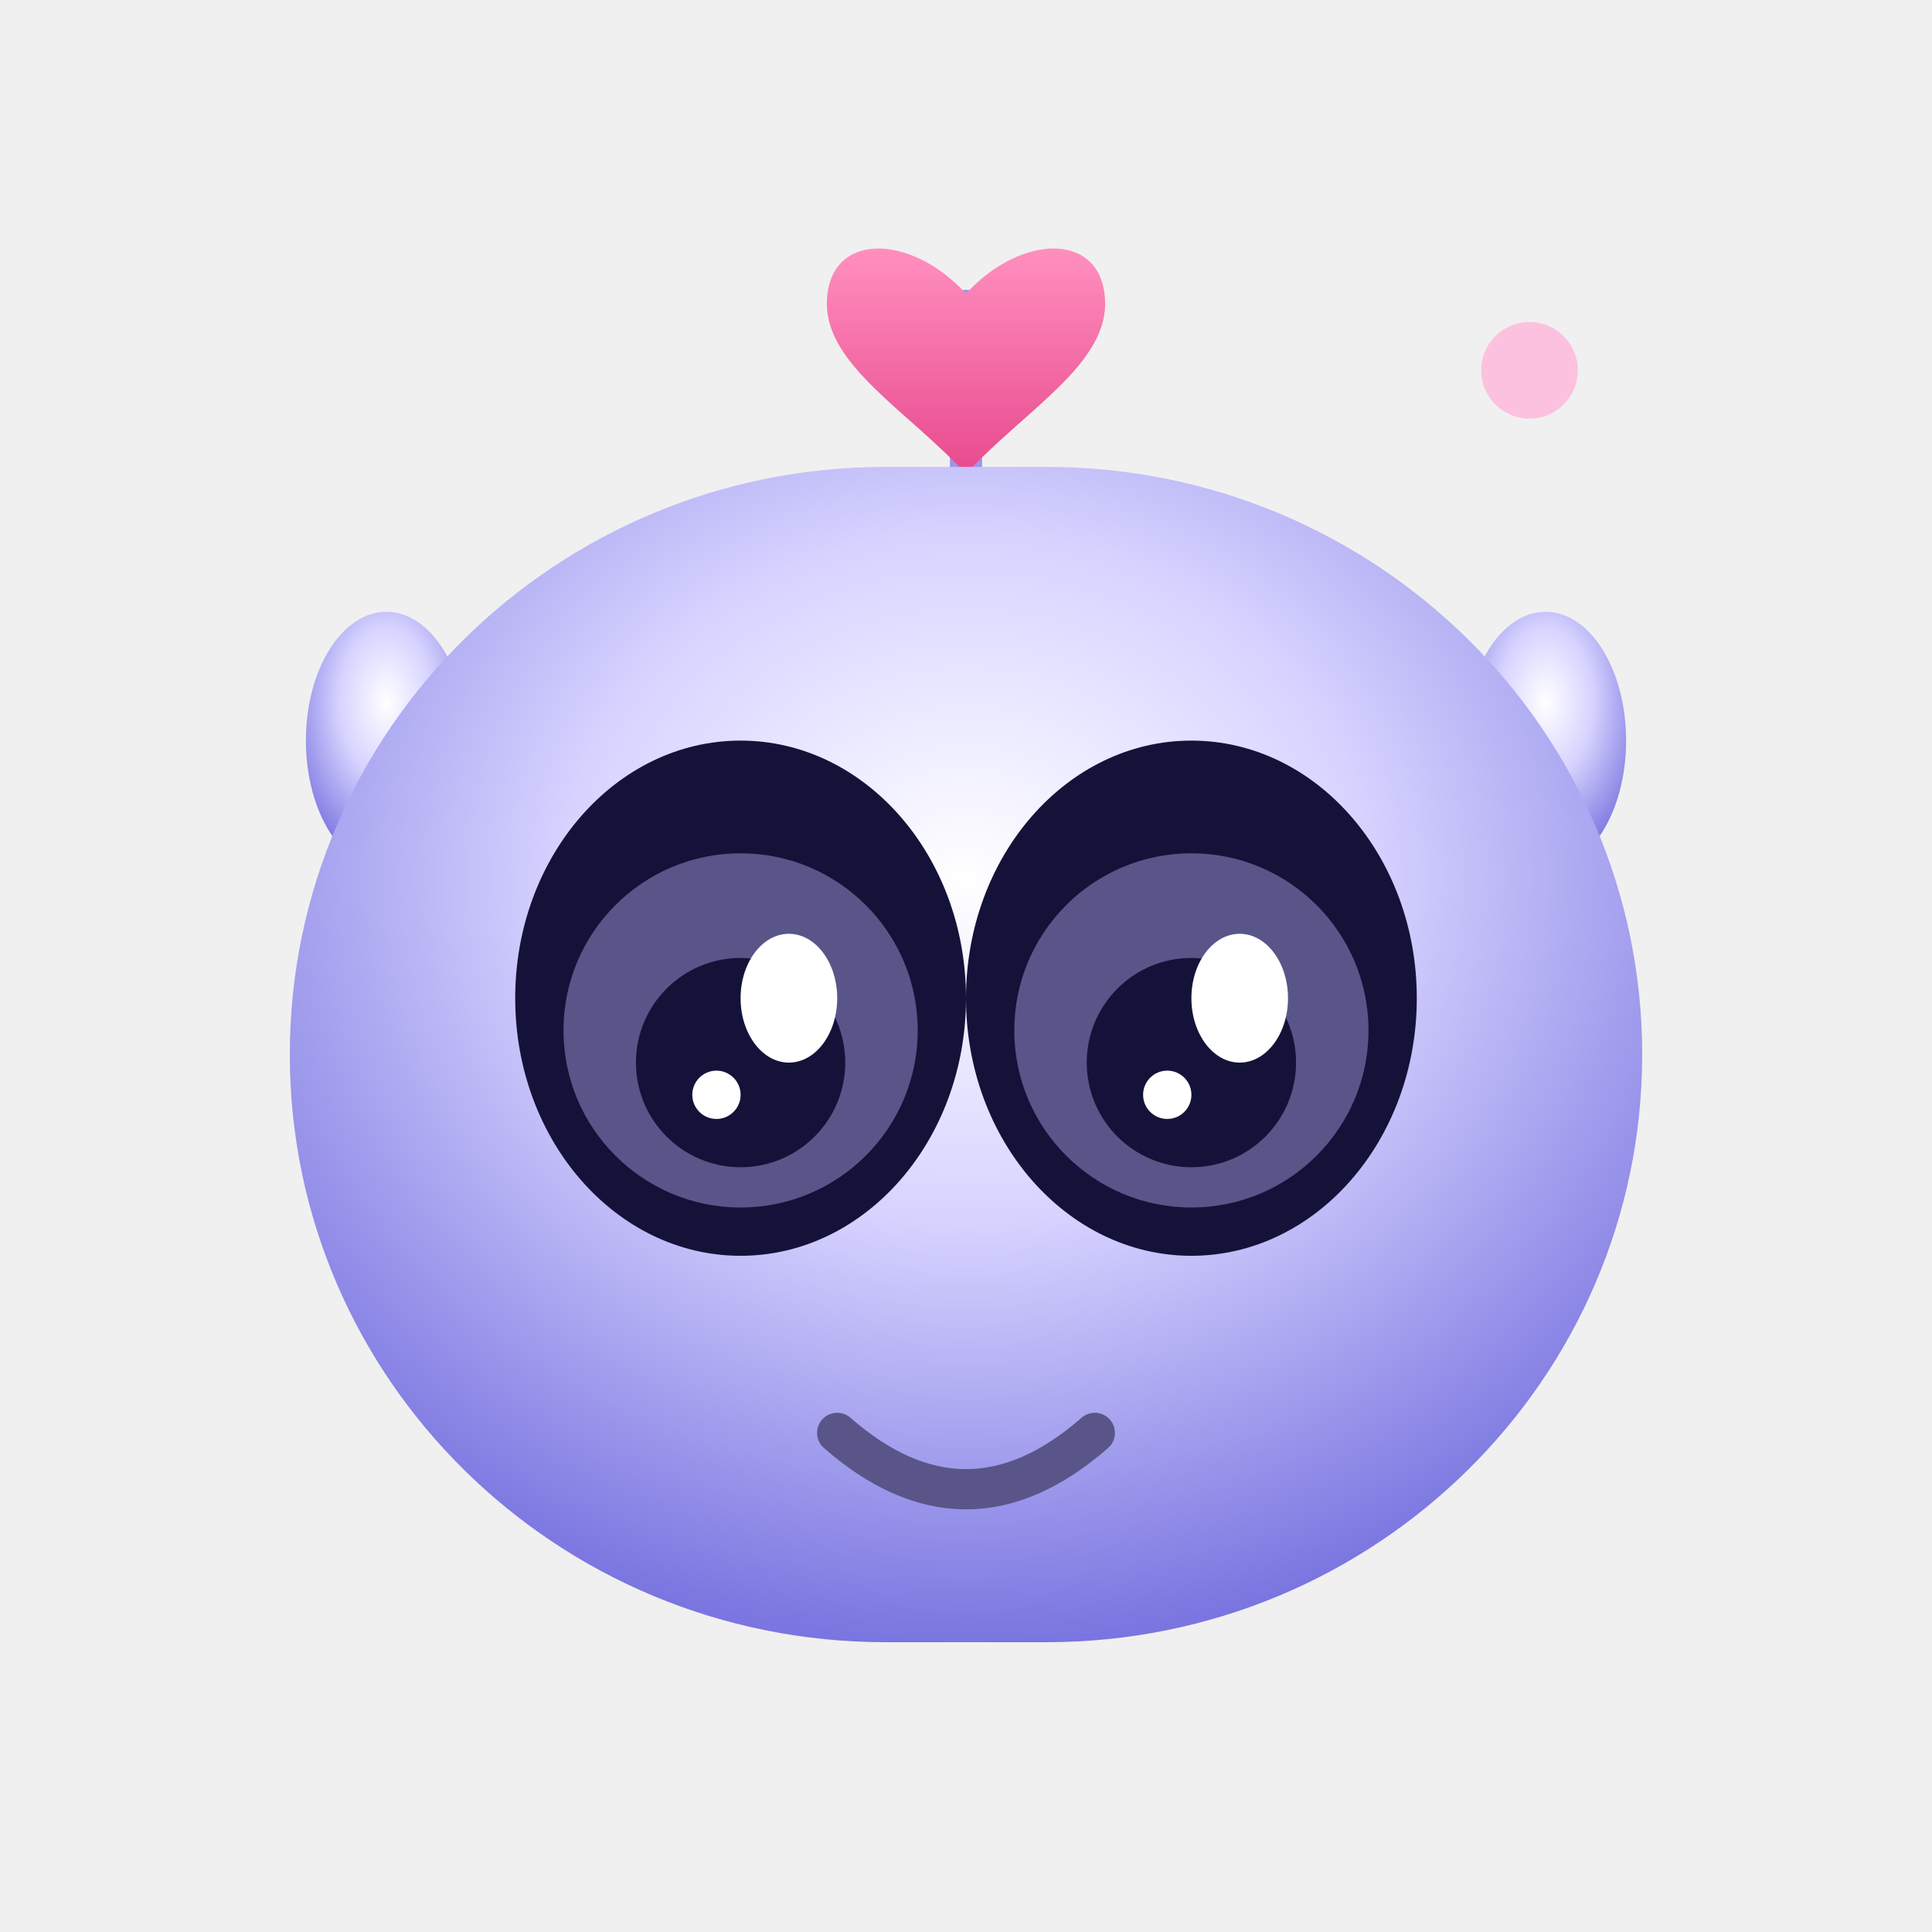
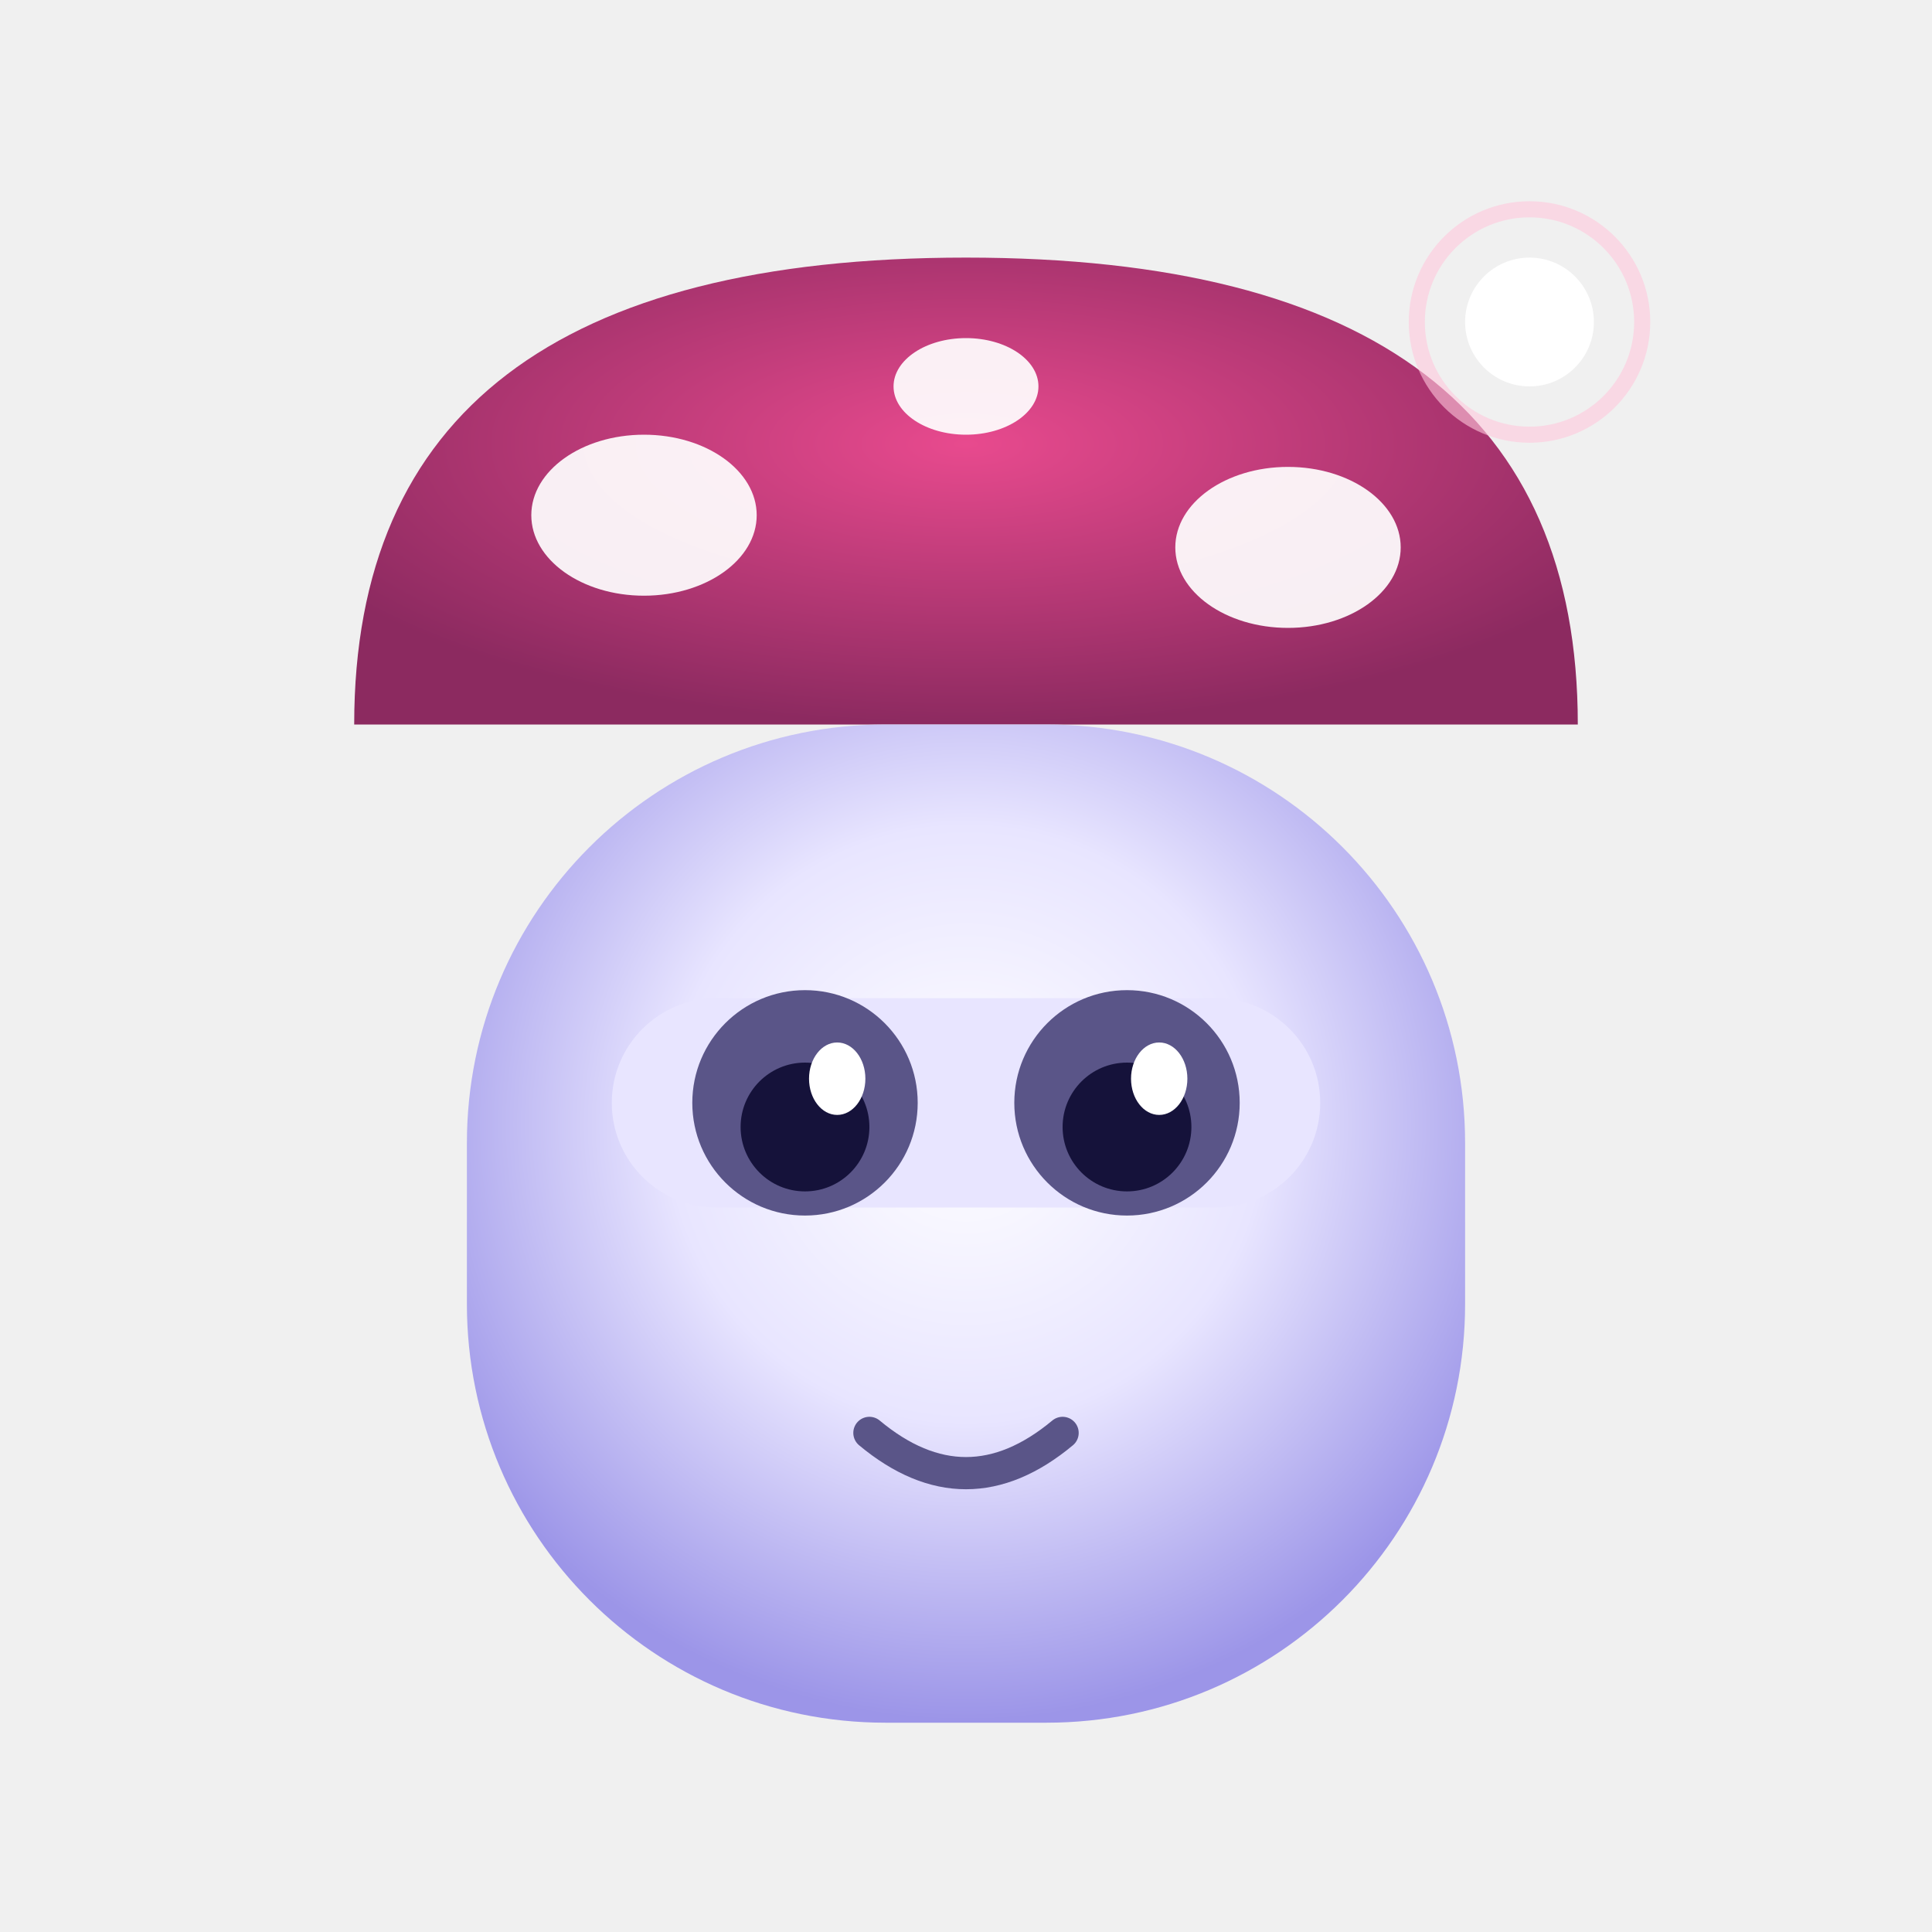
<svg xmlns="http://www.w3.org/2000/svg" viewBox="0 0 240 240" role="img" aria-label="OpenBuddy">
  <defs>
-     <radialGradient id="dome" cx="50%" cy="35%" r="65%">
+     <radialGradient id="body" cx="50%" cy="40%" r="60%">
      <stop stop-color="#FFFFFF" />
-       <stop offset=".45" stop-color="#D6D3FF" />
-       <stop offset="1" stop-color="#7A75E0" />
+       <stop offset=".5" stop-color="#E8E5FF" />
+       <stop offset="1" stop-color="#9C95E8" />
+     </radialGradient>
+     <radialGradient id="cap" cx="50%" cy="40%" r="60%">
+       <stop stop-color="#FF9DC9" />
+       <stop stop-color="#E84A8E" />
+       <stop offset="1" stop-color="#8C2A60" />
    </radialGradient>
    <radialGradient id="eye" cx="50%" cy="50%" r="50%">
      <stop stop-color="#FFFFFF" />
      <stop stop-color="#5A5588" />
    </radialGradient>
-     <linearGradient id="heart" x1="0" y1="0" x2="0" y2="1">
-       <stop stop-color="#FF8FBE" />
-       <stop offset="1" stop-color="#E84A8E" />
+     <linearGradient id="visor" x1="0" y1="0" x2="1" y2="0">
+       <stop stop-color="#7A75E0" />
+       <stop stop-color="#E8E5FF" />
    </linearGradient>
  </defs>
-   <line x1="120" y1="38" x2="120" y2="60" stroke="#9C95E8" stroke-width="4" stroke-linecap="round" />
-   <g transform="translate(120 32) scale(0.32)">
-     <path d="M0 14 C-22 -10 -54 -10 -54 18 C-54 42 -22 60 0 84 C22 60 54 42 54 18 C54 -10 22 -10 0 14 Z" fill="url(#heart)" />
-   </g>
-   <ellipse cx="48" cy="92" rx="10" ry="16" fill="url(#dome)" />
-   <ellipse cx="192" cy="92" rx="10" ry="16" fill="url(#dome)" />
-   <rect x="36" y="58" width="168" height="146" rx="74" fill="url(#dome)" />
-   <ellipse cx="92" cy="124" rx="28" ry="32" fill="#15123A" />
-   <ellipse cx="148" cy="124" rx="28" ry="32" fill="#15123A" />
-   <circle cx="92" cy="128" r="22" fill="url(#eye)" />
-   <circle cx="148" cy="128" r="22" fill="url(#eye)" />
-   <circle cx="92" cy="132" r="13" fill="#15123A" />
-   <circle cx="148" cy="132" r="13" fill="#15123A" />
-   <ellipse cx="98" cy="124" rx="6" ry="8" fill="#FFFFFF" />
-   <ellipse cx="154" cy="124" rx="6" ry="8" fill="#FFFFFF" />
-   <circle cx="89" cy="136" r="3" fill="#FFFFFF" />
-   <circle cx="145" cy="136" r="3" fill="#FFFFFF" />
-   <path d="M104 178 Q120 192 136 178" fill="none" stroke="#5A5588" stroke-width="5" stroke-linecap="round" />
-   <circle cx="190" cy="46" r="6" fill="#FFB5D9" opacity=".8" />
+   <path d="M44 90 Q44 32 120 32 Q196 32 196 90 Z" fill="url(#cap)" />
+   <ellipse cx="80" cy="64" rx="14" ry="10" fill="#FFFFFF" opacity=".92" />
+   <ellipse cx="160" cy="68" rx="14" ry="10" fill="#FFFFFF" opacity=".92" />
+   <ellipse cx="120" cy="48" rx="9" ry="6" fill="#FFFFFF" opacity=".92" />
+   <rect x="58" y="90" width="124" height="124" rx="52" fill="url(#body)" />
+   <rect x="76" y="124" width="88" height="26" rx="13" fill="url(#visor)" />
+   <circle cx="100" cy="137" r="14" fill="url(#eye)" />
+   <circle cx="140" cy="137" r="14" fill="url(#eye)" />
+   <circle cx="100" cy="140" r="8" fill="#15123A" />
+   <circle cx="140" cy="140" r="8" fill="#15123A" />
+   <ellipse cx="104" cy="134" rx="3.5" ry="4.5" fill="#FFFFFF" />
+   <ellipse cx="144" cy="134" rx="3.5" ry="4.5" fill="#FFFFFF" />
+   <path d="M108 178 Q120 188 132 178" fill="none" stroke="#5A5588" stroke-width="4" stroke-linecap="round" />
+   <circle cx="190" cy="40" r="8" fill="#FFFFFF" />
+   <circle cx="190" cy="40" r="14" fill="none" stroke="#FFC8DC" stroke-width="2" opacity=".6" />
</svg>
